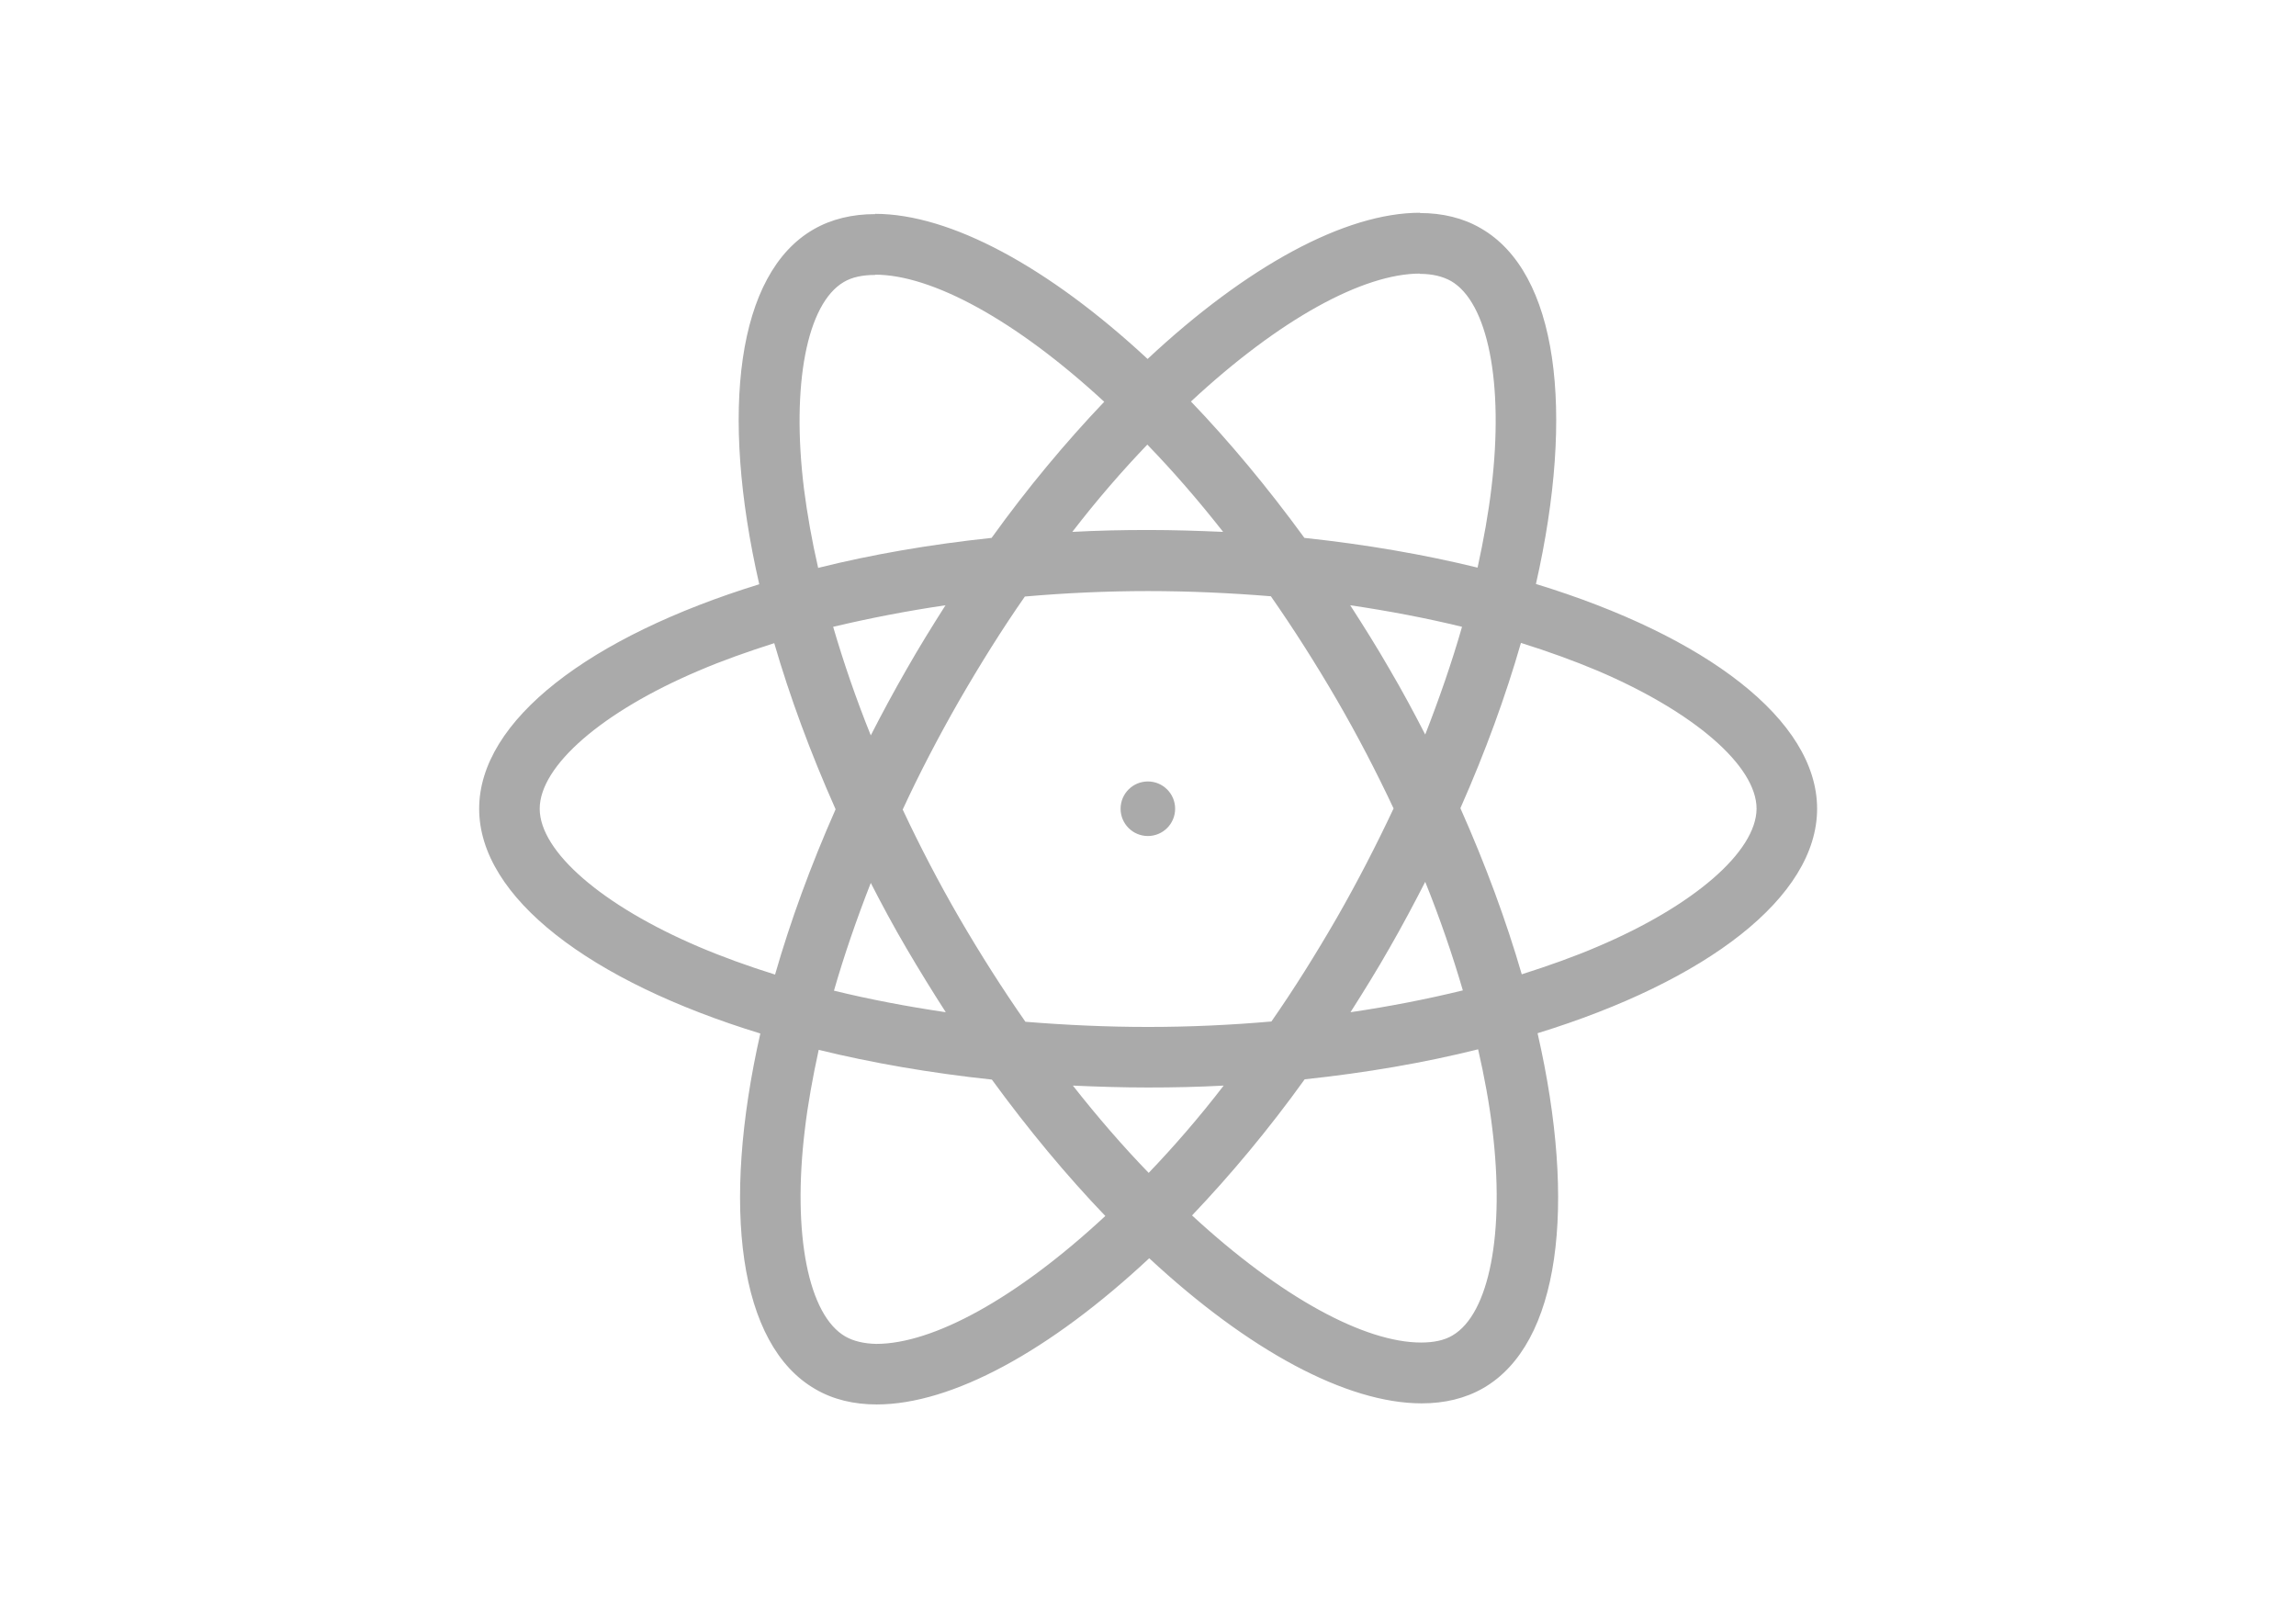
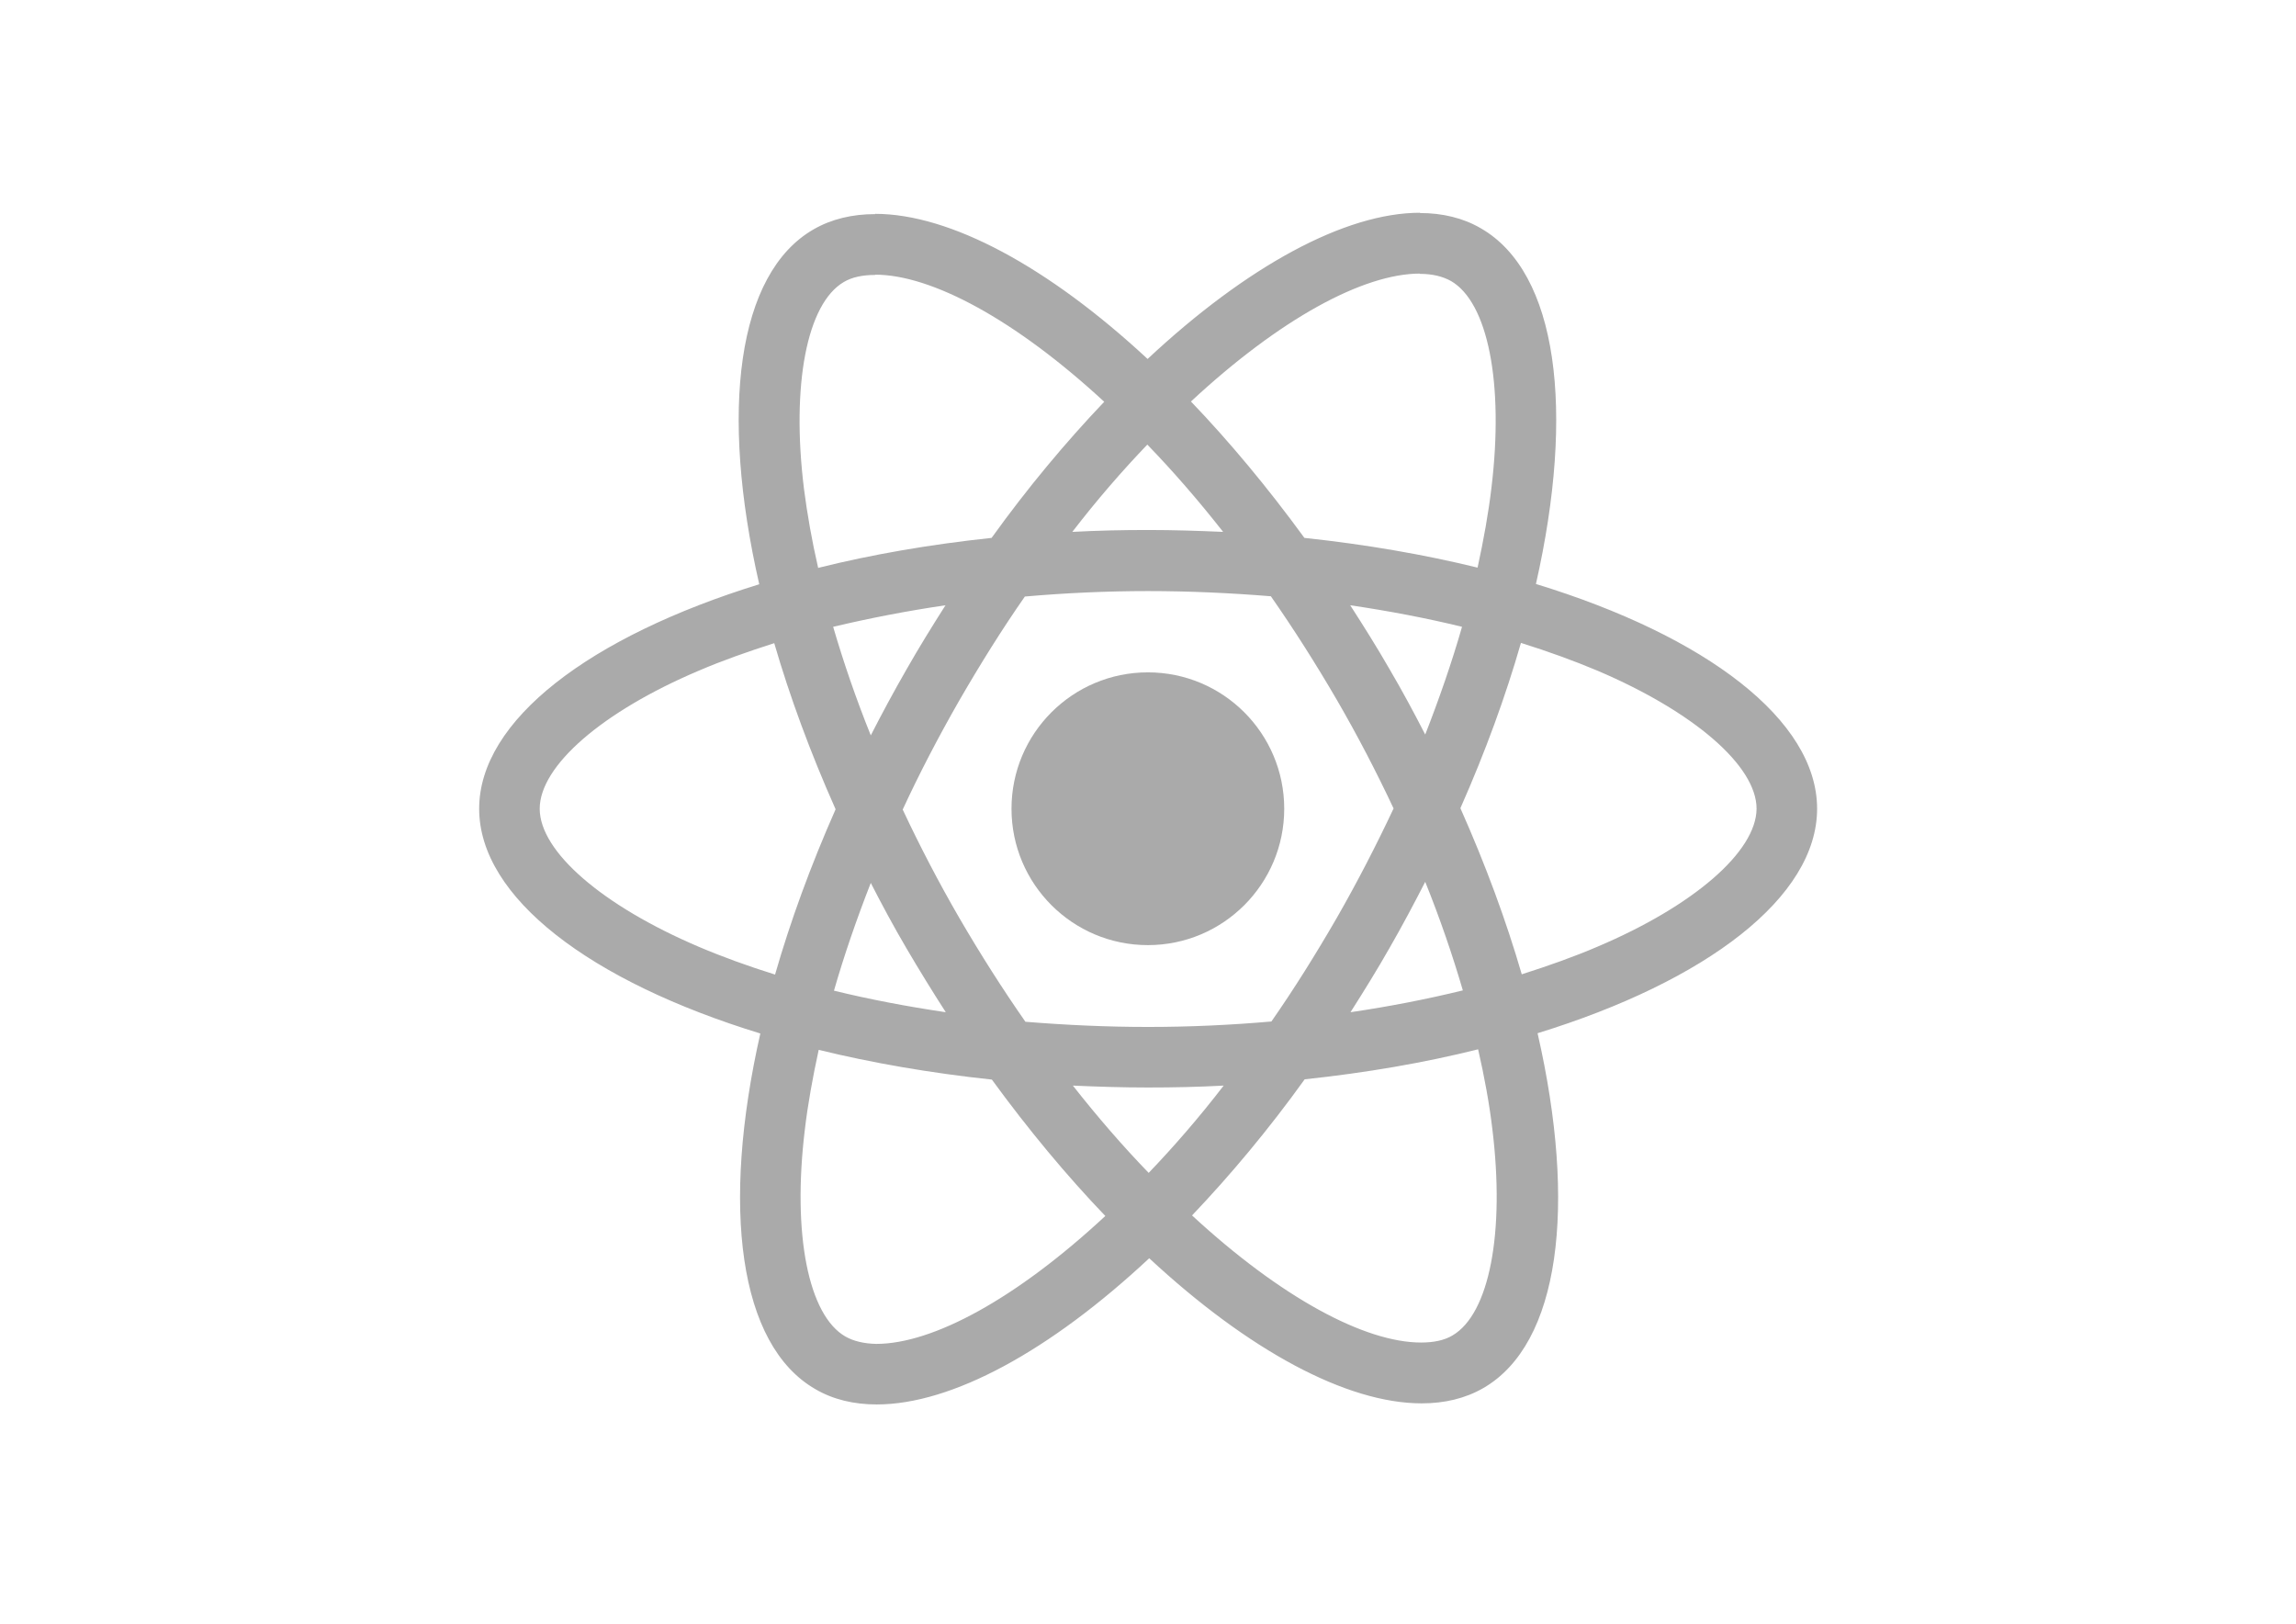
<svg xmlns="http://www.w3.org/2000/svg" viewBox="0 0 841.9 595.3">
  <g fill="#AAAAAA">
    <path d="M666.3 296.5c0-32.5-40.7-63.3-103.1-82.4 14.4-63.6 8-114.2-20.2-130.4-6.5-3.8-14.1-5.6-22.4-5.6v22.3c4.6 0 8.3.9 11.4 2.6 13.6 7.8 19.5 37.5 14.9 75.7-1.1 9.4-2.9 19.3-5.1 29.4-19.6-4.8-41-8.5-63.5-10.9-13.5-18.5-27.5-35.3-41.6-50 32.6-30.3 63.2-46.9 84-46.9V78c-27.5 0-63.5 19.6-99.9 53.6-36.4-33.8-72.4-53.2-99.9-53.2v22.3c20.7 0 51.4 16.5 84 46.6-14 14.7-28 31.4-41.3 49.9-22.6 2.4-44 6.1-63.6 11-2.3-10-4-19.7-5.2-29-4.7-38.2 1.1-67.9 14.6-75.8 3-1.8 6.9-2.6 11.5-2.6V78.5c-8.4 0-16 1.8-22.6 5.6-28.1 16.2-34.4 66.7-19.9 130.1-62.2 19.2-102.7 49.9-102.7 82.3 0 32.5 40.7 63.3 103.1 82.4-14.4 63.6-8 114.2 20.2 130.4 6.5 3.8 14.1 5.6 22.5 5.6 27.5 0 63.5-19.6 99.9-53.6 36.4 33.8 72.4 53.2 99.9 53.2 8.4 0 16-1.8 22.6-5.6 28.1-16.2 34.4-66.7 19.9-130.1 62-19.1 102.5-49.9 102.5-82.3zm-130.2-66.7c-3.7 12.9-8.3 26.2-13.5 39.5-4.1-8-8.4-16-13.1-24-4.6-8-9.5-15.8-14.4-23.4 14.2 2.1 27.9 4.7 41 7.9zm-45.8 106.5c-7.8 13.5-15.8 26.3-24.1 38.2-14.9 1.3-30 2-45.2 2-15.1 0-30.2-.7-45-1.9-8.3-11.9-16.4-24.6-24.2-38-7.6-13.1-14.5-26.4-20.8-39.8 6.2-13.4 13.2-26.8 20.7-39.9 7.8-13.5 15.8-26.3 24.1-38.2 14.9-1.3 30-2 45.2-2 15.1 0 30.2.7 45 1.9 8.3 11.9 16.4 24.6 24.2 38 7.6 13.1 14.5 26.4 20.8 39.8-6.3 13.4-13.2 26.8-20.7 39.9zm32.3-13c5.4 13.4 10 26.8 13.8 39.8-13.1 3.2-26.9 5.9-41.2 8 4.9-7.7 9.8-15.6 14.4-23.7 4.6-8 8.9-16.1 13-24.1zM421.2 430c-9.3-9.6-18.6-20.3-27.8-32 9 .4 18.2.7 27.5.7 9.4 0 18.7-.2 27.8-.7-9 11.7-18.3 22.4-27.5 32zm-74.4-58.9c-14.2-2.1-27.9-4.7-41-7.9 3.7-12.9 8.3-26.2 13.5-39.5 4.1 8 8.4 16 13.1 24 4.7 8 9.5 15.8 14.4 23.4zM420.7 163c9.3 9.6 18.6 20.3 27.8 32-9-.4-18.2-.7-27.5-.7-9.4 0-18.7.2-27.8.7 9-11.7 18.3-22.4 27.5-32zm-74 58.9c-4.9 7.7-9.8 15.6-14.4 23.7-4.6 8-8.9 16-13 24-5.4-13.4-10-26.8-13.8-39.8 13.1-3.1 26.9-5.8 41.2-7.9zm-90.5 125.2c-35.4-15.1-58.3-34.9-58.3-50.6 0-15.7 22.9-35.6 58.3-50.6 8.6-3.7 18-7 27.7-10.1 5.7 19.6 13.2 40 22.5 60.9-9.2 20.8-16.6 41.1-22.2 60.6-9.9-3.1-19.3-6.5-28-10.2zM310 490c-13.6-7.8-19.5-37.5-14.9-75.7 1.1-9.4 2.9-19.3 5.1-29.4 19.6 4.8 41 8.5 63.5 10.9 13.5 18.5 27.5 35.3 41.6 50-32.6 30.3-63.2 46.9-84 46.9-4.5-.1-8.3-1-11.3-2.7zm237.2-76.2c4.7 38.2-1.1 67.9-14.6 75.8-3 1.8-6.9 2.6-11.5 2.6-20.7 0-51.4-16.5-84-46.6 14-14.7 28-31.4 41.3-49.9 22.6-2.4 44-6.1 63.6-11 2.3 10.1 4.1 19.8 5.2 29.1zm38.5-66.7c-8.6 3.7-18 7-27.7 10.1-5.7-19.6-13.2-40-22.5-60.9 9.2-20.8 16.6-41.1 22.2-60.6 9.9 3.1 19.3 6.5 28.1 10.2 35.4 15.1 58.3 34.9 58.3 50.6-.1 15.7-23 35.6-58.4 50.6zM320.8 78.4z" />
-     <circle cx="420.9" cy="296.5" r="10.0" />
+     <circle cx="420.9" cy="296.5" r="50.0" />
    <path d="M520.5 78.1z" />
  </g>
</svg>
